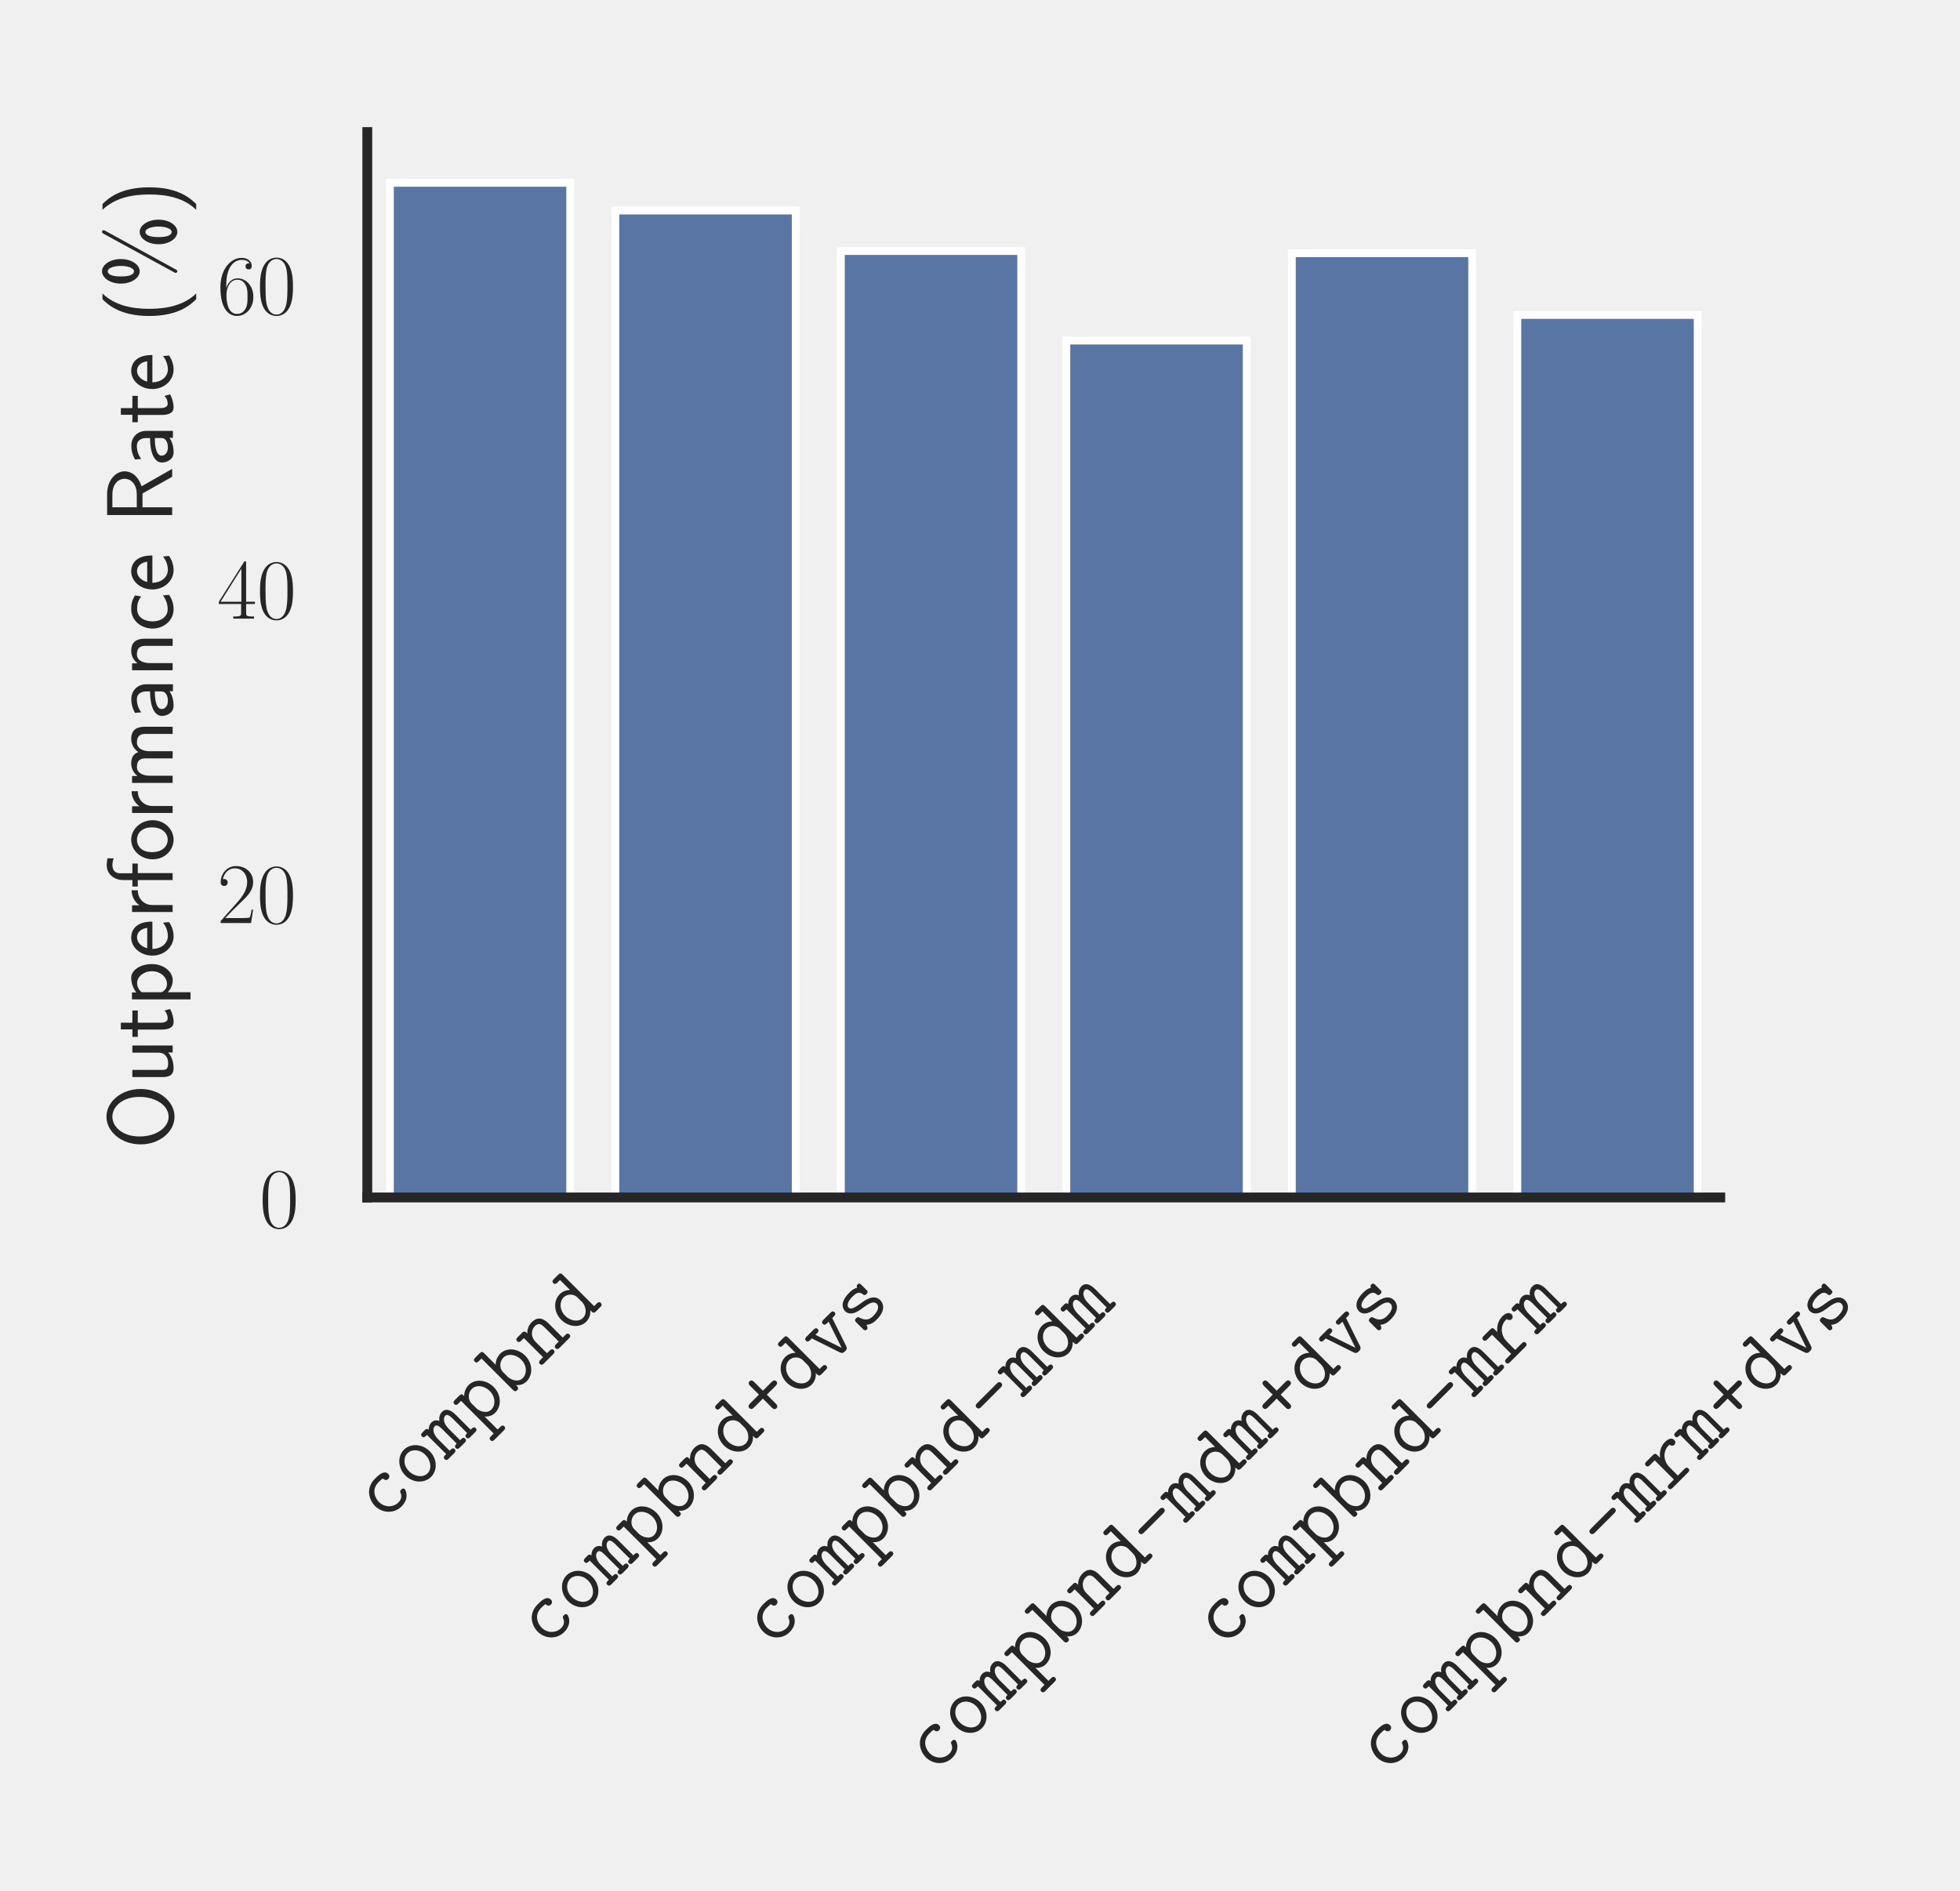
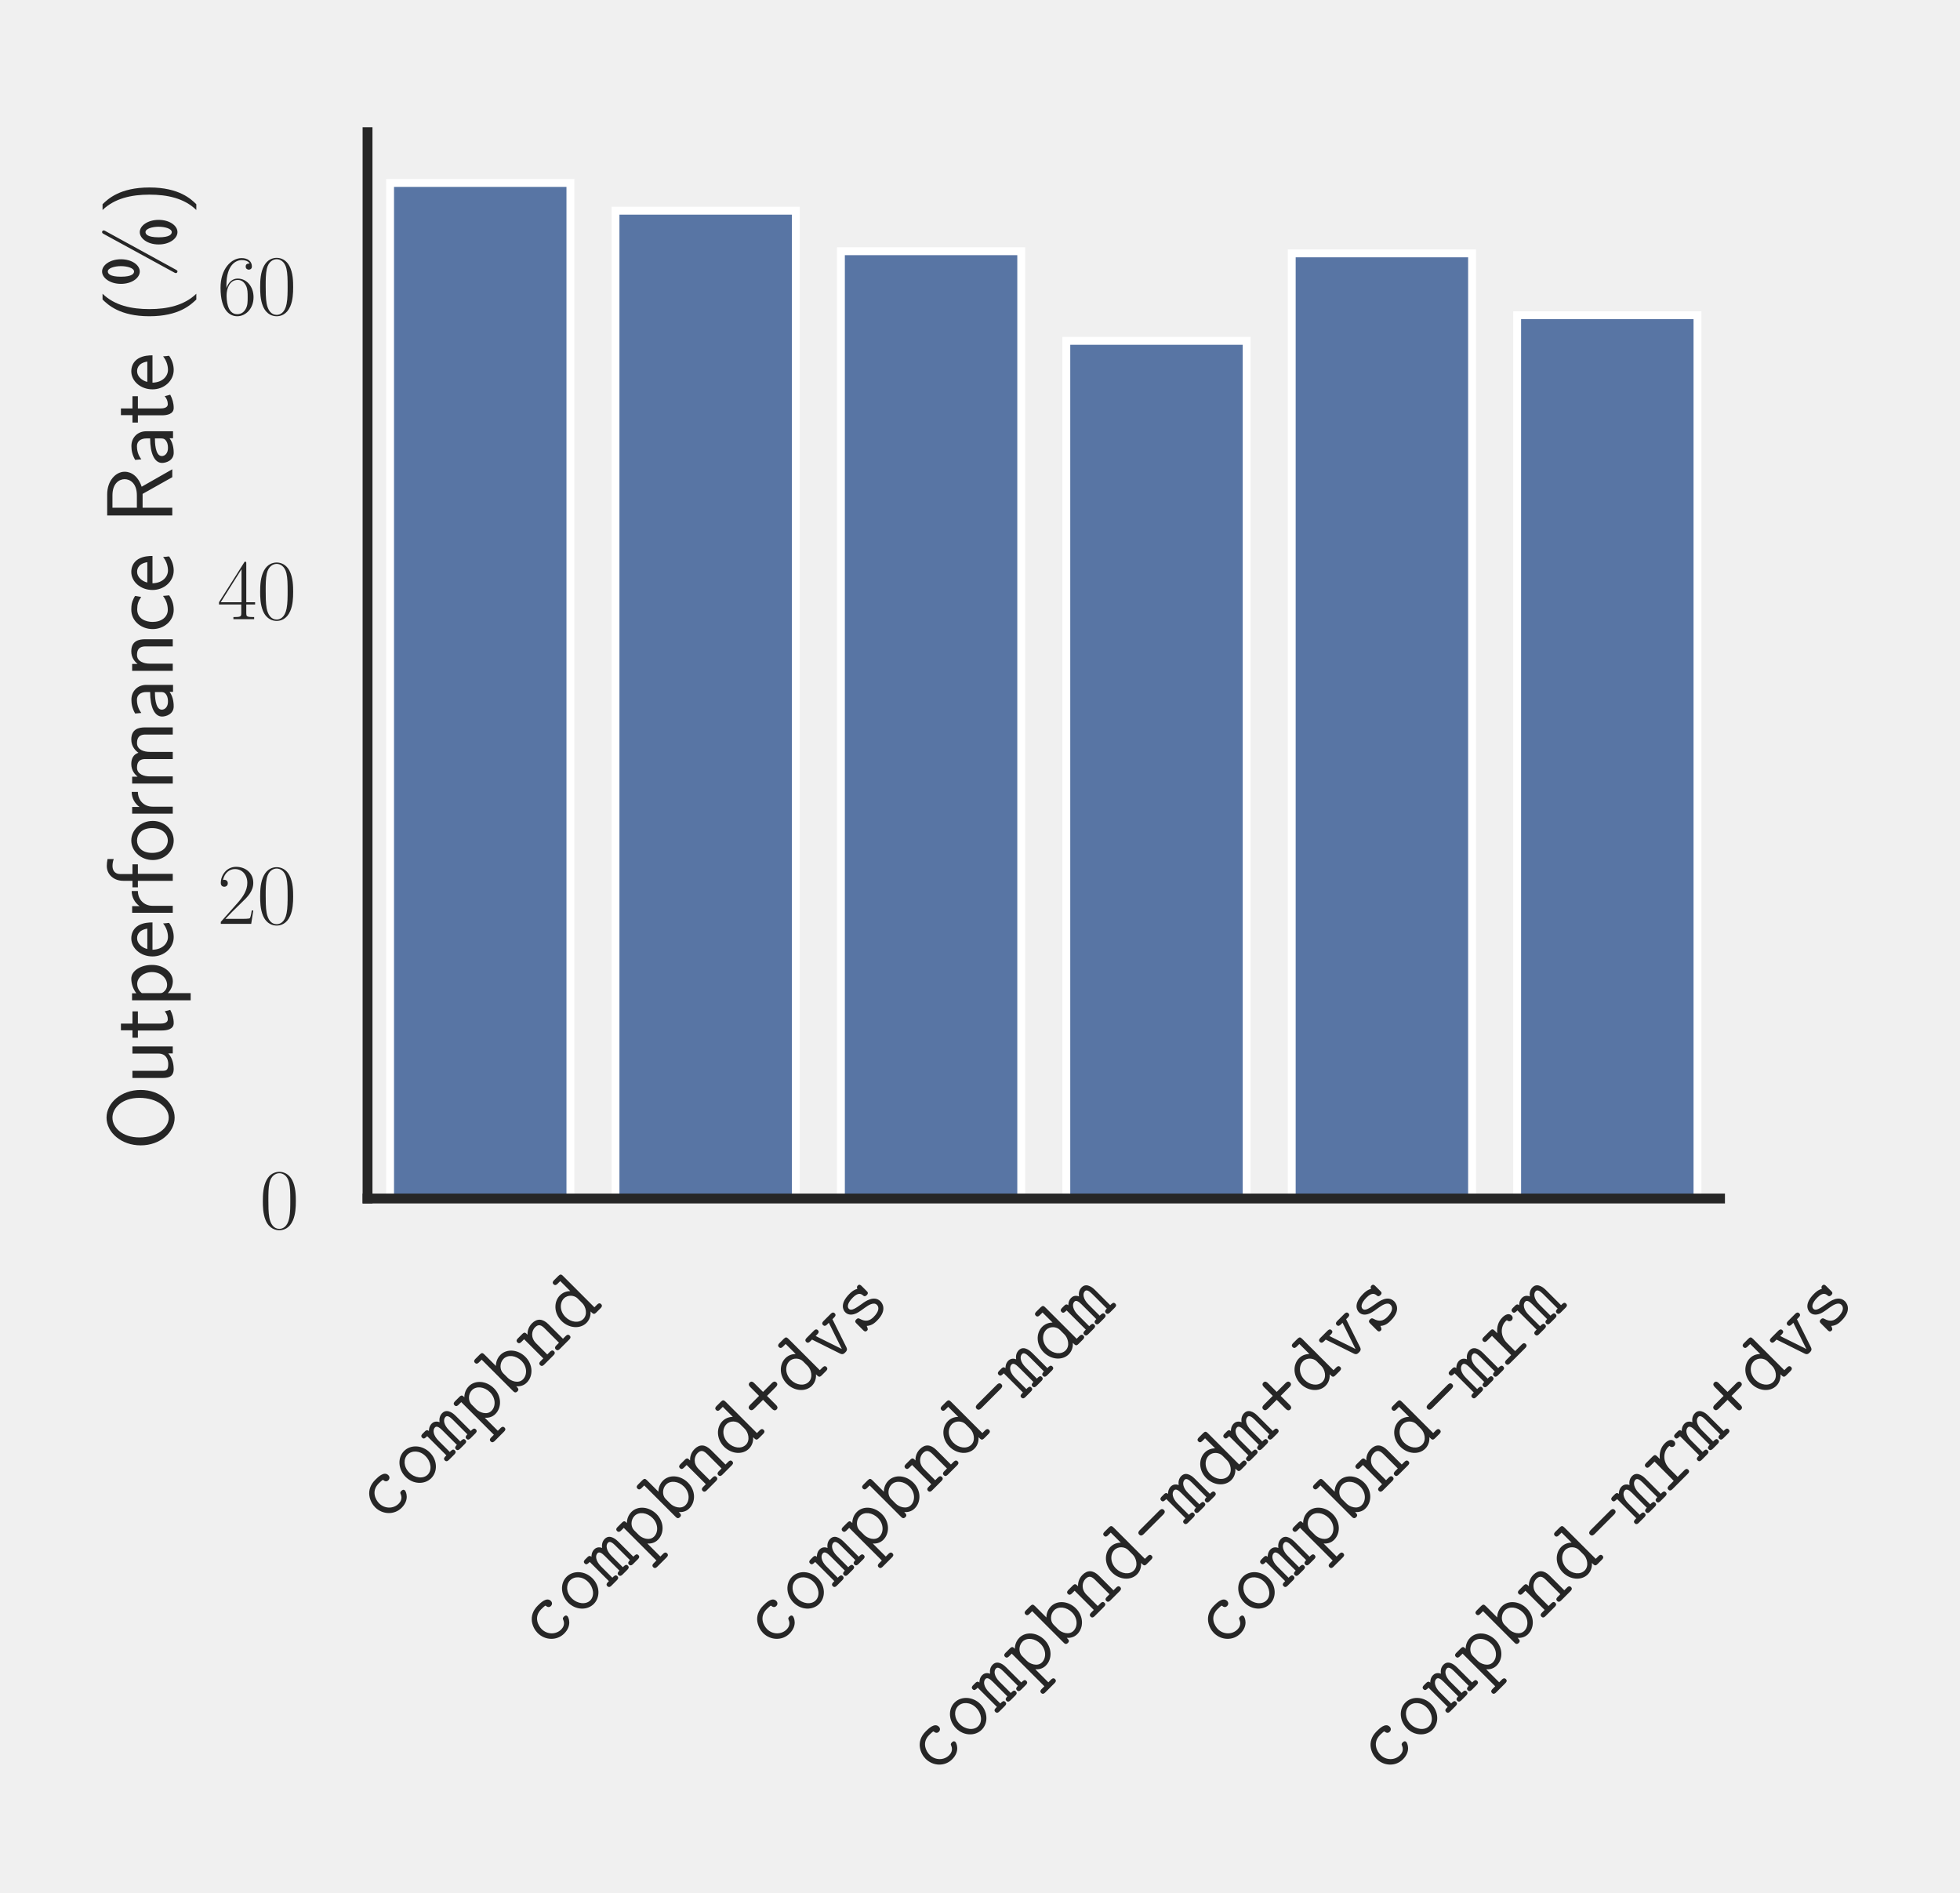
- <svg xmlns="http://www.w3.org/2000/svg" xmlns:xlink="http://www.w3.org/1999/xlink" width="373.2pt" height="360pt" viewBox="0 0 373.2 360" version="1.1">
+ <svg xmlns="http://www.w3.org/2000/svg" xmlns:xlink="http://www.w3.org/1999/xlink" width="372.96pt" height="360pt" viewBox="0 0 372.96 360" version="1.1">
  <defs>
    <style type="text/css">*{stroke-linejoin: round; stroke-linecap: butt}</style>
  </defs>
  <g id="figure_1">
    <g id="patch_1">
-       <path d="M 0 360  L 373.2 360  L 373.2 0  L 0 0  L 0 360  z " style="fill: none" />
+       <path d="M 0 360  L 372.96 360  L 372.96 0  L 0 0  L 0 360  z " style="fill: none" />
    </g>
    <g id="axes_1">
      <g id="patch_2">
-         <path d="M 69.937 228.008  L 327.55 228.008  L 327.55 25.148  L 69.937 25.148  L 69.937 228.008  z " style="fill: none" />
+         <path d="M 69.937 228.008  L 327.295 228.008  L 327.295 25.148  L 69.937 25.148  L 69.937 228.008  z " style="fill: none" />
      </g>
      <g id="matplotlib.axis_1">
        <g id="xtick_1">
          <g id="text_1">
-             <g style="fill: #262626" transform="translate(73.0534 290.1262) rotate(-45) scale(0.165 -0.165)">
+             <g style="fill: #262626" transform="translate(73.03213 290.1262) rotate(-45) scale(0.165 -0.165)">
              <defs>
                <path id="CMTT12-63" d="M 2918 702  C 2918 868 2758 868 2707 868  C 2560 868 2534 817 2502 728  C 2362 377 2048 339 1894 339  C 1350 339 890 792 890 1385  C 890 1711 1075 2445 1914 2445  C 2086 2445 2221 2432 2278 2426  C 2323 2413 2330 2405 2330 2373  C 2349 2107 2547 2107 2586 2107  C 2726 2107 2848 2203 2848 2375  C 2848 2816 2202 2816 1920 2816  C 826 2816 474 1922 474 1385  C 474 607 1069 -32 1837 -32  C 2694 -32 2918 600 2918 702  z " transform="scale(0.015625)" />
                <path id="CMTT12-6f" d="M 2918 1385  C 2918 2183 2336 2816 1645 2816  C 954 2816 371 2183 371 1385  C 371 581 960 -32 1645 -32  C 2330 -32 2918 581 2918 1385  z M 1645 339  C 1184 339 787 824 787 1430  C 787 2023 1197 2445 1645 2445  C 2093 2445 2502 2023 2502 1430  C 2502 818 2106 339 1645 339  z " transform="scale(0.015625)" />
                <path id="CMTT12-6d" d="M 2899 1943  C 2899 2084 2899 2803 2336 2803  C 2112 2803 1894 2700 1722 2463  C 1683 2559 1542 2803 1235 2803  C 947 2803 749 2613 698 2555  C 691 2752 557 2752 442 2752  L 250 2752  C 160 2752 -6 2752 -6 2567  C -6 2381 141 2381 339 2381  L 339 371  C 134 371 -6 371 -6 186  C -6 0 160 0 250 0  L 787 0  C 877 0 1043 0 1043 186  C 1043 371 896 371 698 371  L 698 1552  C 698 2091 928 2432 1210 2432  C 1389 2432 1440 2207 1440 1905  L 1440 371  C 1331 371 1158 371 1158 186  C 1158 0 1331 0 1421 0  L 1888 0  C 1978 0 2144 0 2144 186  C 2144 371 1997 371 1798 371  L 1798 1552  C 1798 2091 2029 2432 2310 2432  C 2490 2432 2541 2207 2541 1905  L 2541 371  C 2432 371 2259 371 2259 186  C 2259 0 2432 0 2522 0  L 2989 0  C 3078 0 3245 0 3245 186  C 3245 371 3098 371 2899 371  L 2899 1943  z " transform="scale(0.015625)" />
                <path id="CMTT12-70" d="M 1293 -1408  C 1382 -1408 1549 -1408 1549 -1222  C 1549 -1037 1382 -1037 1293 -1037  L 1030 -1037  L 1030 326  C 1184 153 1421 -32 1779 -32  C 2458 -32 3053 579 3053 1395  C 3053 2186 2515 2816 1850 2816  C 1382 2816 1088 2533 1030 2469  C 1030 2664 1030 2752 774 2752  L 352 2752  C 262 2752 96 2752 96 2567  C 96 2381 262 2381 352 2381  L 614 2381  L 614 -1037  L 352 -1037  C 262 -1037 96 -1037 96 -1222  C 96 -1408 262 -1408 352 -1408  L 1293 -1408  z M 1030 1717  C 1030 2084 1389 2445 1805 2445  C 2266 2445 2637 1974 2637 1395  C 2637 777 2202 339 1747 339  C 1267 339 1030 886 1030 1208  L 1030 1717  z " transform="scale(0.015625)" />
                <path id="CMTT12-62" d="M 1030 3644  C 1030 3841 992 3904 774 3904  L 352 3904  C 262 3904 96 3904 96 3719  C 96 3533 262 3533 352 3533  L 614 3533  L 614 262  C 614 147 614 0 826 0  C 1030 0 1030 137 1030 326  C 1184 153 1421 -32 1779 -32  C 2458 -32 3053 576 3053 1388  C 3053 2176 2515 2803 1850 2803  C 1382 2803 1088 2522 1030 2458  L 1030 3644  z M 1030 1708  C 1030 2073 1389 2432 1805 2432  C 2266 2432 2637 1964 2637 1388  C 2637 774 2202 339 1747 339  C 1267 339 1030 883 1030 1203  L 1030 1708  z " transform="scale(0.015625)" />
                <path id="CMTT12-6e" d="M 2675 1879  C 2675 2507 2381 2803 1856 2803  C 1421 2803 1139 2560 1030 2438  C 1030 2666 1030 2752 774 2752  L 352 2752  C 262 2752 96 2752 96 2567  C 96 2381 262 2381 352 2381  L 614 2381  L 614 371  L 352 371  C 262 371 96 371 96 186  C 96 0 262 0 352 0  L 1293 0  C 1382 0 1549 0 1549 186  C 1549 371 1382 371 1293 371  L 1030 371  L 1030 1533  C 1030 2155 1466 2432 1811 2432  C 2182 2432 2259 2219 2259 1854  L 2259 371  L 1997 371  C 1907 371 1741 371 1741 186  C 1741 0 1907 0 1997 0  L 2938 0  C 3027 0 3194 0 3194 186  C 3194 371 3027 371 2938 371  L 2675 371  L 2675 1879  z " transform="scale(0.015625)" />
                <path id="CMTT12-64" d="M 2675 3642  C 2675 3840 2637 3904 2419 3904  L 1997 3904  C 1907 3904 1741 3904 1741 3719  C 1741 3533 1907 3533 1997 3533  L 2259 3533  L 2259 2483  C 2157 2585 1894 2803 1504 2803  C 826 2803 237 2188 237 1382  C 237 595 787 -32 1446 -32  C 1862 -32 2138 215 2259 355  C 2259 84 2259 0 2515 0  L 2938 0  C 3027 0 3194 0 3194 186  C 3194 371 3027 371 2938 371  L 2675 371  L 2675 3642  z M 2259 1222  C 2259 864 1965 339 1485 339  C 1024 339 653 806 653 1382  C 653 1996 1088 2432 1542 2432  C 1958 2432 2259 2054 2259 1721  L 2259 1222  z " transform="scale(0.015625)" />
              </defs>
              <use xlink:href="#CMTT12-63" transform="scale(0.996264)" />
              <use xlink:href="#CMTT12-6f" transform="translate(51.26611 0) scale(0.996264)" />
              <use xlink:href="#CMTT12-6d" transform="translate(102.5322 0) scale(0.996264)" />
              <use xlink:href="#CMTT12-70" transform="translate(153.7983 0) scale(0.996264)" />
              <use xlink:href="#CMTT12-62" transform="translate(205.0644 0) scale(0.996264)" />
              <use xlink:href="#CMTT12-6e" transform="translate(256.3306 0) scale(0.996264)" />
              <use xlink:href="#CMTT12-64" transform="translate(307.5967 0) scale(0.996264)" />
            </g>
          </g>
        </g>
        <g id="xtick_2">
          <g id="text_2">
-             <g style="fill: #262626" transform="translate(104.0262 314.0516) rotate(-45) scale(0.165 -0.165)">
+             <g style="fill: #262626" transform="translate(103.9624 314.0516) rotate(-45) scale(0.165 -0.165)">
              <defs>
                <path id="CMTT12-2b" d="M 1856 1792  L 2765 1792  C 2848 1792 3053 1792 3053 1997  C 3053 2208 2854 2208 2765 2208  L 1856 2208  L 1856 3113  C 1856 3196 1856 3398 1651 3398  C 1440 3398 1440 3202 1440 3113  L 1440 2208  L 525 2208  C 442 2208 237 2208 237 2003  C 237 1792 435 1792 525 1792  L 1440 1792  L 1440 867  C 1440 783 1440 576 1645 576  C 1856 576 1856 776 1856 867  L 1856 1792  z " transform="scale(0.015625)" />
                <path id="CMTT12-76" d="M 2714 2381  L 2880 2381  C 2970 2381 3142 2381 3142 2567  C 3142 2752 2970 2752 2880 2752  L 2176 2752  C 2086 2752 1914 2752 1914 2567  C 1914 2381 2086 2381 2176 2381  L 2336 2381  L 1645 325  L 954 2381  L 1114 2381  C 1203 2381 1376 2381 1376 2567  C 1376 2752 1203 2752 1114 2752  L 410 2752  C 320 2752 147 2752 147 2567  C 147 2381 320 2381 410 2381  L 576 2381  L 1312 185  C 1382 -32 1523 -32 1645 -32  C 1766 -32 1907 -32 1978 185  L 2714 2381  z " transform="scale(0.015625)" />
                <path id="CMTT12-73" d="M 2688 2573  C 2688 2675 2688 2816 2509 2816  C 2355 2816 2317 2669 2317 2662  C 2061 2816 1766 2816 1638 2816  C 595 2816 454 2286 454 2069  C 454 1807 608 1629 826 1507  C 1030 1392 1216 1361 1741 1278  C 1990 1233 2502 1150 2502 799  C 2502 562 2285 339 1690 339  C 1280 339 1011 499 877 960  C 845 1049 826 1120 666 1120  C 454 1120 454 998 454 870  L 454 211  C 454 108 454 -32 634 -32  C 710 -32 768 -32 864 230  C 1158 -32 1491 -32 1690 -32  C 2874 -32 2874 734 2874 798  C 2874 1461 2080 1596 1773 1640  C 1210 1736 826 1800 826 2068  C 826 2241 1024 2445 1626 2445  C 2234 2445 2259 2157 2272 1990  C 2285 1862 2400 1843 2477 1843  C 2688 1843 2688 1958 2688 2086  L 2688 2573  z " transform="scale(0.015625)" />
              </defs>
              <use xlink:href="#CMTT12-63" transform="scale(0.996264)" />
              <use xlink:href="#CMTT12-6f" transform="translate(51.26611 0) scale(0.996264)" />
              <use xlink:href="#CMTT12-6d" transform="translate(102.5322 0) scale(0.996264)" />
              <use xlink:href="#CMTT12-70" transform="translate(153.7983 0) scale(0.996264)" />
              <use xlink:href="#CMTT12-62" transform="translate(205.0644 0) scale(0.996264)" />
              <use xlink:href="#CMTT12-6e" transform="translate(256.3306 0) scale(0.996264)" />
              <use xlink:href="#CMTT12-64" transform="translate(307.5967 0) scale(0.996264)" />
              <use xlink:href="#CMTT12-2b" transform="translate(358.8628 0) scale(0.996264)" />
              <use xlink:href="#CMTT12-64" transform="translate(410.1289 0) scale(0.996264)" />
              <use xlink:href="#CMTT12-76" transform="translate(461.395 0) scale(0.996264)" />
              <use xlink:href="#CMTT12-73" transform="translate(512.6611 0) scale(0.996264)" />
            </g>
          </g>
        </g>
        <g id="xtick_3">
          <g id="text_3">
-             <g style="fill: #262626" transform="translate(146.9618 314.0516) rotate(-45) scale(0.165 -0.165)">
+             <g style="fill: #262626" transform="translate(146.8554 314.0516) rotate(-45) scale(0.165 -0.165)">
              <defs>
                <path id="CMTT12-2d" d="M 2650 1728  C 2733 1728 2938 1728 2938 1933  C 2938 2144 2739 2144 2650 2144  L 640 2144  C 557 2144 352 2144 352 1939  C 352 1728 550 1728 640 1728  L 2650 1728  z " transform="scale(0.015625)" />
              </defs>
              <use xlink:href="#CMTT12-63" transform="scale(0.996264)" />
              <use xlink:href="#CMTT12-6f" transform="translate(51.26611 0) scale(0.996264)" />
              <use xlink:href="#CMTT12-6d" transform="translate(102.5322 0) scale(0.996264)" />
              <use xlink:href="#CMTT12-70" transform="translate(153.7983 0) scale(0.996264)" />
              <use xlink:href="#CMTT12-62" transform="translate(205.0644 0) scale(0.996264)" />
              <use xlink:href="#CMTT12-6e" transform="translate(256.3306 0) scale(0.996264)" />
              <use xlink:href="#CMTT12-64" transform="translate(307.5967 0) scale(0.996264)" />
              <use xlink:href="#CMTT12-2d" transform="translate(358.8628 0) scale(0.996264)" />
              <use xlink:href="#CMTT12-6d" transform="translate(410.1289 0) scale(0.996264)" />
              <use xlink:href="#CMTT12-64" transform="translate(461.395 0) scale(0.996264)" />
              <use xlink:href="#CMTT12-6d" transform="translate(512.6611 0) scale(0.996264)" />
            </g>
          </g>
        </g>
        <g id="xtick_4">
          <g id="text_4">
-             <g style="fill: #262626" transform="translate(177.9346 337.977) rotate(-45) scale(0.165 -0.165)">
+             <g style="fill: #262626" transform="translate(177.7857 337.977) rotate(-45) scale(0.165 -0.165)">
              <use xlink:href="#CMTT12-63" transform="scale(0.996264)" />
              <use xlink:href="#CMTT12-6f" transform="translate(51.26611 0) scale(0.996264)" />
              <use xlink:href="#CMTT12-6d" transform="translate(102.5322 0) scale(0.996264)" />
              <use xlink:href="#CMTT12-70" transform="translate(153.7983 0) scale(0.996264)" />
              <use xlink:href="#CMTT12-62" transform="translate(205.0644 0) scale(0.996264)" />
              <use xlink:href="#CMTT12-6e" transform="translate(256.3306 0) scale(0.996264)" />
              <use xlink:href="#CMTT12-64" transform="translate(307.5967 0) scale(0.996264)" />
              <use xlink:href="#CMTT12-2d" transform="translate(358.8628 0) scale(0.996264)" />
              <use xlink:href="#CMTT12-6d" transform="translate(410.1289 0) scale(0.996264)" />
              <use xlink:href="#CMTT12-64" transform="translate(461.395 0) scale(0.996264)" />
              <use xlink:href="#CMTT12-6d" transform="translate(512.6611 0) scale(0.996264)" />
              <use xlink:href="#CMTT12-2b" transform="translate(563.9272 0) scale(0.996264)" />
              <use xlink:href="#CMTT12-64" transform="translate(615.1933 0) scale(0.996264)" />
              <use xlink:href="#CMTT12-76" transform="translate(666.4594 0) scale(0.996264)" />
              <use xlink:href="#CMTT12-73" transform="translate(717.7256 0) scale(0.996264)" />
            </g>
          </g>
        </g>
        <g id="xtick_5">
          <g id="text_5">
-             <g style="fill: #262626" transform="translate(232.8328 314.0516) rotate(-45) scale(0.165 -0.165)">
+             <g style="fill: #262626" transform="translate(232.6413 314.0516) rotate(-45) scale(0.165 -0.165)">
              <defs>
                <path id="CMTT12-72" d="M 1382 1212  C 1382 1976 1920 2432 2464 2432  C 2496 2432 2534 2432 2566 2425  C 2586 2185 2765 2165 2810 2165  C 2957 2165 3059 2275 3059 2418  C 3059 2698 2790 2803 2470 2803  C 2042 2803 1677 2607 1382 2241  L 1382 2491  C 1382 2688 1344 2752 1126 2752  L 480 2752  C 390 2752 224 2752 224 2567  C 224 2381 390 2381 480 2381  L 966 2381  L 966 371  L 480 371  C 390 371 224 371 224 186  C 224 0 390 0 480 0  L 2054 0  C 2144 0 2310 0 2310 186  C 2310 371 2144 371 2054 371  L 1382 371  L 1382 1212  z " transform="scale(0.015625)" />
              </defs>
              <use xlink:href="#CMTT12-63" transform="scale(0.996264)" />
              <use xlink:href="#CMTT12-6f" transform="translate(51.26611 0) scale(0.996264)" />
              <use xlink:href="#CMTT12-6d" transform="translate(102.5322 0) scale(0.996264)" />
              <use xlink:href="#CMTT12-70" transform="translate(153.7983 0) scale(0.996264)" />
              <use xlink:href="#CMTT12-62" transform="translate(205.0644 0) scale(0.996264)" />
              <use xlink:href="#CMTT12-6e" transform="translate(256.3306 0) scale(0.996264)" />
              <use xlink:href="#CMTT12-64" transform="translate(307.5967 0) scale(0.996264)" />
              <use xlink:href="#CMTT12-2d" transform="translate(358.8628 0) scale(0.996264)" />
              <use xlink:href="#CMTT12-6d" transform="translate(410.1289 0) scale(0.996264)" />
              <use xlink:href="#CMTT12-72" transform="translate(461.395 0) scale(0.996264)" />
              <use xlink:href="#CMTT12-6d" transform="translate(512.6611 0) scale(0.996264)" />
            </g>
          </g>
        </g>
        <g id="xtick_6">
          <g id="text_6">
-             <g style="fill: #262626" transform="translate(263.8056 337.977) rotate(-45) scale(0.165 -0.165)">
+             <g style="fill: #262626" transform="translate(263.5716 337.977) rotate(-45) scale(0.165 -0.165)">
              <use xlink:href="#CMTT12-63" transform="scale(0.996264)" />
              <use xlink:href="#CMTT12-6f" transform="translate(51.26611 0) scale(0.996264)" />
              <use xlink:href="#CMTT12-6d" transform="translate(102.5322 0) scale(0.996264)" />
              <use xlink:href="#CMTT12-70" transform="translate(153.7983 0) scale(0.996264)" />
              <use xlink:href="#CMTT12-62" transform="translate(205.0644 0) scale(0.996264)" />
              <use xlink:href="#CMTT12-6e" transform="translate(256.3306 0) scale(0.996264)" />
              <use xlink:href="#CMTT12-64" transform="translate(307.5967 0) scale(0.996264)" />
              <use xlink:href="#CMTT12-2d" transform="translate(358.8628 0) scale(0.996264)" />
              <use xlink:href="#CMTT12-6d" transform="translate(410.1289 0) scale(0.996264)" />
              <use xlink:href="#CMTT12-72" transform="translate(461.395 0) scale(0.996264)" />
              <use xlink:href="#CMTT12-6d" transform="translate(512.6611 0) scale(0.996264)" />
              <use xlink:href="#CMTT12-2b" transform="translate(563.9272 0) scale(0.996264)" />
              <use xlink:href="#CMTT12-64" transform="translate(615.1933 0) scale(0.996264)" />
              <use xlink:href="#CMTT12-76" transform="translate(666.4594 0) scale(0.996264)" />
              <use xlink:href="#CMTT12-73" transform="translate(717.7256 0) scale(0.996264)" />
            </g>
          </g>
        </g>
      </g>
      <g id="matplotlib.axis_2">
        <g id="ytick_1">
          <g id="text_7">
            <g style="fill: #262626" transform="translate(49.38946 233.7155) scale(0.165 -0.165)">
              <defs>
                <path id="CMR17-30" d="M 2688 2025  C 2688 2416 2682 3080 2413 3591  C 2176 4039 1798 4198 1466 4198  C 1158 4198 768 4058 525 3597  C 269 3118 243 2524 243 2025  C 243 1661 250 1106 448 619  C 723 -39 1216 -128 1466 -128  C 1760 -128 2208 -7 2470 600  C 2662 1042 2688 1559 2688 2025  z M 1466 -26  C 1056 -26 813 325 723 812  C 653 1188 653 1738 653 2096  C 653 2588 653 2997 736 3387  C 858 3929 1216 4096 1466 4096  C 1728 4096 2067 3923 2189 3400  C 2272 3036 2278 2607 2278 2096  C 2278 1680 2278 1169 2202 792  C 2067 95 1690 -26 1466 -26  z " transform="scale(0.015625)" />
              </defs>
              <use xlink:href="#CMR17-30" transform="scale(0.996264)" />
            </g>
          </g>
        </g>
        <g id="ytick_2">
          <g id="text_8">
            <g style="fill: #262626" transform="translate(41.3416 175.7555) scale(0.165 -0.165)">
              <defs>
                <path id="CMR17-32" d="M 2669 989  L 2554 989  C 2490 536 2438 459 2413 420  C 2381 369 1920 369 1830 369  L 602 369  C 832 619 1280 1072 1824 1597  C 2214 1967 2669 2402 2669 3035  C 2669 3790 2067 4224 1395 4224  C 691 4224 262 3604 262 3030  C 262 2780 448 2748 525 2748  C 589 2748 781 2787 781 3010  C 781 3207 614 3264 525 3264  C 486 3264 448 3258 422 3245  C 544 3790 915 4058 1306 4058  C 1862 4058 2227 3617 2227 3035  C 2227 2479 1901 2000 1536 1584  L 262 146  L 262 0  L 2515 0  L 2669 989  z " transform="scale(0.015625)" />
              </defs>
              <use xlink:href="#CMR17-32" transform="scale(0.996264)" />
              <use xlink:href="#CMR17-30" transform="translate(45.69048 0) scale(0.996264)" />
            </g>
          </g>
        </g>
        <g id="ytick_3">
          <g id="text_9">
            <g style="fill: #262626" transform="translate(41.3416 117.7955) scale(0.165 -0.165)">
              <defs>
                <path id="CMR17-34" d="M 2150 4122  C 2150 4256 2144 4256 2029 4256  L 128 1254  L 128 1088  L 1779 1088  L 1779 457  C 1779 224 1766 160 1318 160  L 1197 160  L 1197 0  C 1402 0 1747 0 1965 0  C 2182 0 2528 0 2733 0  L 2733 160  L 2611 160  C 2163 160 2150 224 2150 457  L 2150 1088  L 2803 1088  L 2803 1254  L 2150 1254  L 2150 4122  z M 1798 3703  L 1798 1254  L 256 1254  L 1798 3703  z " transform="scale(0.015625)" />
              </defs>
              <use xlink:href="#CMR17-34" transform="scale(0.996264)" />
              <use xlink:href="#CMR17-30" transform="translate(45.69048 0) scale(0.996264)" />
            </g>
          </g>
        </g>
        <g id="ytick_4">
          <g id="text_10">
            <g style="fill: #262626" transform="translate(41.3416 59.8355) scale(0.165 -0.165)">
              <defs>
                <path id="CMR17-36" d="M 678 2176  C 678 3690 1395 4032 1811 4032  C 1946 4032 2272 4009 2400 3776  C 2298 3776 2106 3776 2106 3553  C 2106 3381 2246 3323 2336 3323  C 2394 3323 2566 3348 2566 3560  C 2566 3954 2246 4179 1805 4179  C 1043 4179 243 3390 243 1984  C 243 253 966 -128 1478 -128  C 2099 -128 2688 427 2688 1283  C 2688 2081 2170 2662 1517 2662  C 1126 2662 838 2407 678 1960  L 678 2176  z M 1478 25  C 691 25 691 1200 691 1436  C 691 1896 909 2560 1504 2560  C 1613 2560 1926 2560 2138 2120  C 2253 1870 2253 1609 2253 1289  C 2253 944 2253 690 2118 434  C 1978 171 1773 25 1478 25  z " transform="scale(0.015625)" />
              </defs>
              <use xlink:href="#CMR17-36" transform="scale(0.996264)" />
              <use xlink:href="#CMR17-30" transform="translate(45.69048 0) scale(0.996264)" />
            </g>
          </g>
        </g>
        <g id="text_11">
          <g style="fill: #262626" transform="translate(32.87342 218.8309) rotate(-90) scale(0.18 -0.18)">
            <defs>
              <path id="CMSS17-4f" d="M 4096 2178  C 4096 3503 3219 4497 2214 4497  C 1210 4497 333 3497 333 2178  C 333 847 1222 -128 2214 -128  C 3206 -128 4096 847 4096 2178  z M 2214 273  C 1510 273 870 1057 870 2261  C 870 3433 1549 4096 2214 4096  C 2880 4096 3558 3433 3558 2261  C 3558 1051 2912 273 2214 273  z " transform="scale(0.015625)" />
              <path id="CMSS17-75" d="M 2618 2739  L 2131 2739  L 2131 972  C 2131 498 1786 306 1421 306  C 998 306 960 447 960 709  L 960 2739  L 474 2739  L 474 678  C 474 179 646 -64 1088 -64  C 1306 -64 1798 -13 2144 306  L 2144 0  L 2618 0  L 2618 2739  z " transform="scale(0.015625)" />
              <path id="CMSS17-74" d="M 1069 2368  L 1901 2368  L 1901 2737  L 1069 2737  L 1069 3520  L 614 3520  L 614 2737  L 109 2737  L 109 2368  L 602 2368  L 602 749  C 602 384 685 -64 1107 -64  C 1427 -64 1722 25 2003 172  L 1901 548  C 1747 414 1562 337 1363 337  C 1082 337 1069 696 1069 856  L 1069 2368  z " transform="scale(0.015625)" />
              <path id="CMSS17-70" d="M 966 333  C 1178 129 1466 -5 1773 -5  C 2368 -5 2880 603 2880 1412  C 2880 2159 2496 2816 1946 2816  C 1626 2816 1242 2702 954 2472  L 954 2765  L 480 2765  L 480 -1216  L 966 -1216  L 966 333  z M 966 2100  C 1018 2176 1235 2415 1587 2415  C 2035 2415 2394 1960 2394 1412  C 2394 787 1958 384 1530 384  C 1402 384 1267 415 1139 523  C 966 674 966 768 966 857  L 966 2100  z " transform="scale(0.015625)" />
              <path id="CMSS17-65" d="M 2502 1377  C 2502 1590 2490 2003 2285 2345  C 2061 2713 1696 2816 1421 2816  C 755 2816 192 2188 192 1375  C 192 582 774 -64 1510 -64  C 1798 -64 2150 19 2470 248  C 2470 274 2458 414 2451 420  C 2451 433 2432 630 2432 656  C 2125 407 1773 325 1517 325  C 1107 325 666 667 646 1377  L 2502 1377  z M 698 1728  C 781 2084 1062 2421 1421 2421  C 1517 2421 1965 2421 2080 1728  L 698 1728  z " transform="scale(0.015625)" />
              <path id="CMSS17-72" d="M 954 1363  C 954 1965 1395 2368 1958 2368  L 1958 2789  C 1549 2789 1165 2585 934 2253  L 934 2758  L 480 2758  L 480 0  L 954 0  L 954 1363  z " transform="scale(0.015625)" />
              <path id="CMSS17-66" d="M 1075 2368  L 1722 2368  L 1722 2737  L 1062 2737  L 1062 3559  C 1062 4014 1408 4092 1606 4092  C 1670 4092 1850 4092 2080 4009  L 2080 4429  C 1933 4461 1754 4480 1613 4480  C 1018 4480 602 3993 602 3359  L 602 2737  L 160 2737  L 160 2368  L 602 2368  L 602 0  L 1075 0  L 1075 2368  z " transform="scale(0.015625)" />
              <path id="CMSS17-6f" d="M 2829 1356  C 2829 2176 2221 2816 1504 2816  C 768 2816 173 2157 173 1356  C 173 544 787 -64 1498 -64  C 2227 -64 2829 563 2829 1356  z M 1504 337  C 1050 337 659 709 659 1408  C 659 2151 1114 2427 1498 2427  C 1914 2427 2342 2126 2342 1408  C 2342 683 1926 337 1504 337  z " transform="scale(0.015625)" />
              <path id="CMSS17-6d" d="M 4288 1877  C 4288 2308 4179 2816 3462 2816  C 2982 2816 2694 2516 2566 2331  C 2451 2670 2182 2816 1798 2816  C 1363 2816 1088 2568 941 2389  L 941 2758  L 474 2758  L 474 0  L 960 0  L 960 1559  C 960 1939 1101 2428 1555 2428  C 2138 2428 2138 2016 2138 1829  L 2138 0  L 2624 0  L 2624 1559  C 2624 1939 2765 2428 3219 2428  C 3802 2428 3802 2016 3802 1829  L 3802 0  L 4288 0  L 4288 1877  z " transform="scale(0.015625)" />
              <path id="CMSS17-61" d="M 2406 1791  C 2406 2392 1978 2808 1402 2808  C 1120 2808 813 2757 461 2553  L 499 2135  C 659 2248 934 2432 1395 2432  C 1722 2432 1920 2180 1920 1782  L 1920 1536  C 896 1536 256 1238 256 726  C 256 461 416 -64 947 -64  C 1043 -64 1562 -64 1933 217  L 1933 -19  L 2406 -19  L 2406 1791  z M 1920 816  C 1920 701 1920 548 1728 434  C 1562 325 1350 325 1261 325  C 941 325 723 511 723 744  C 723 1211 1722 1211 1920 1211  L 1920 816  z " transform="scale(0.015625)" />
              <path id="CMSS17-6e" d="M 2618 1877  C 2618 2283 2522 2816 1798 2816  C 1389 2816 1120 2606 941 2389  L 941 2758  L 474 2758  L 474 0  L 960 0  L 960 1559  C 960 1964 1114 2428 1549 2428  C 2112 2428 2131 2048 2131 1829  L 2131 0  L 2618 0  L 2618 1877  z " transform="scale(0.015625)" />
              <path id="CMSS17-63" d="M 2464 2541  C 2464 2585 2170 2714 2093 2739  C 1882 2816 1613 2816 1542 2816  C 710 2816 211 2093 211 1363  C 211 595 768 -64 1517 -64  C 1946 -64 2253 76 2502 242  L 2464 664  C 2189 453 1869 337 1523 337  C 1024 337 698 774 698 1369  C 698 1831 909 2414 1549 2414  C 1901 2414 2099 2343 2394 2145  L 2464 2541  z " transform="scale(0.015625)" />
              <path id="CMSS17-52" d="M 2522 2109  L 2534 2115  C 3533 2459 3539 3147 3539 3268  C 3539 3873 2925 4453 2003 4453  L 570 4453  L 570 32  L 1094 32  L 1094 2048  L 2035 2048  L 3168 32  L 3706 32  L 2522 2109  z M 1094 2437  L 1094 4096  L 1933 4096  C 2746 4096 3034 3637 3034 3267  C 3034 2922 2778 2437 1933 2437  L 1094 2437  z " transform="scale(0.015625)" />
              <path id="CMSS17-28" d="M 1613 4768  C 1267 4417 474 3601 474 1588  C 474 -433 1267 -1243 1613 -1600  L 2003 -1600  C 1216 -784 960 357 960 1581  C 960 2798 1203 3946 2003 4768  L 1613 4768  z " transform="scale(0.015625)" />
              <path id="CMSS17-25" d="M 3923 4583  C 3962 4647 3962 4679 3962 4685  C 3962 4755 3904 4800 3853 4800  C 3782 4800 3750 4749 3718 4685  L 1101 -104  C 1088 -129 1062 -167 1062 -206  C 1062 -276 1120 -320 1178 -320  C 1235 -320 1248 -295 1299 -206  L 3923 4583  z M 4678 959  C 4678 1698 4282 2240 3846 2240  C 3418 2240 3008 1711 3008 959  C 3008 208 3418 -320 3846 -320  C 4288 -320 4678 221 4678 959  z M 3846 68  C 3712 68 3494 189 3494 959  C 3494 1724 3712 1851 3846 1851  C 4083 1851 4211 1386 4211 959  C 4211 533 4083 68 3846 68  z M 2003 3519  C 2003 4258 1606 4800 1171 4800  C 742 4800 333 4271 333 3519  C 333 2768 742 2240 1171 2240  C 1613 2240 2003 2781 2003 3519  z M 1171 2628  C 1037 2628 819 2749 819 3519  C 819 4284 1037 4411 1171 4411  C 1408 4411 1536 3946 1536 3519  C 1536 3093 1408 2628 1171 2628  z " transform="scale(0.015625)" />
              <path id="CMSS17-29" d="M 723 -1600  C 1069 -1249 1862 -433 1862 1581  C 1862 3601 1069 4411 723 4768  L 333 4768  C 1120 3952 1376 2811 1376 1588  C 1376 370 1133 -778 333 -1600  L 723 -1600  z " transform="scale(0.015625)" />
            </defs>
            <use xlink:href="#CMSS17-4f" transform="scale(0.996264)" />
            <use xlink:href="#CMSS17-75" transform="translate(69.02425 0) scale(0.996264)" />
            <use xlink:href="#CMSS17-74" transform="translate(117.2292 0) scale(0.996264)" />
            <use xlink:href="#CMSS17-70" transform="translate(151.0608 0) scale(0.996264)" />
            <use xlink:href="#CMSS17-65" transform="translate(201.8681 0) scale(0.996264)" />
            <use xlink:href="#CMSS17-72" transform="translate(243.507 0) scale(0.996264)" />
            <use xlink:href="#CMSS17-66" transform="translate(275.4167 0) scale(0.996264)" />
            <use xlink:href="#CMSS17-6f" transform="translate(304.0434 0) scale(0.996264)" />
            <use xlink:href="#CMSS17-72" transform="translate(348.2846 0) scale(0.996264)" />
            <use xlink:href="#CMSS17-6d" transform="translate(380.1943 0) scale(0.996264)" />
            <use xlink:href="#CMSS17-61" transform="translate(454.4236 0) scale(0.996264)" />
            <use xlink:href="#CMSS17-6e" transform="translate(499.3455 0) scale(0.996264)" />
            <use xlink:href="#CMSS17-63" transform="translate(547.5505 0) scale(0.996264)" />
            <use xlink:href="#CMSS17-65" transform="translate(589.1893 0) scale(0.996264)" />
            <use xlink:href="#CMSS17-52" transform="translate(662.0572 0) scale(0.996264)" />
            <use xlink:href="#CMSS17-61" transform="translate(722.4734 0) scale(0.996264)" />
            <use xlink:href="#CMSS17-74" transform="translate(767.3953 0) scale(0.996264)" />
            <use xlink:href="#CMSS17-65" transform="translate(801.2269 0) scale(0.996264)" />
            <use xlink:href="#CMSS17-28" transform="translate(874.0948 0) scale(0.996264)" />
            <use xlink:href="#CMSS17-25" transform="translate(910.5287 0) scale(0.996264)" />
            <use xlink:href="#CMSS17-29" transform="translate(988.6014 0) scale(0.996264)" />
          </g>
        </g>
      </g>
      <g id="patch_3">
-         <path d="M 74.231 228.008  L 108.579 228.008  L 108.579 34.808  L 74.231 34.808  z " clip-path="url(#pd1e345db3a)" style="fill: #5875a4; stroke: #ffffff; stroke-width: 1.5; stroke-linejoin: miter" />
+         <path d="M 74.227 228.008  L 108.541 228.008  L 108.541 34.808  L 74.227 34.808  z " clip-path="url(#pc3abc9932a)" style="fill: #5875a4; stroke: #ffffff; stroke-width: 1.5; stroke-linejoin: miter" />
      </g>
      <g id="patch_4">
-         <path d="M 117.166 228.008  L 151.515 228.008  L 151.515 40.084  L 117.166 40.084  z " clip-path="url(#pd1e345db3a)" style="fill: #5875a4; stroke: #ffffff; stroke-width: 1.5; stroke-linejoin: miter" />
+         <path d="M 117.12 228.008  L 151.434 228.008  L 151.434 40.084  L 117.12 40.084  z " clip-path="url(#pc3abc9932a)" style="fill: #5875a4; stroke: #ffffff; stroke-width: 1.5; stroke-linejoin: miter" />
      </g>
      <g id="patch_5">
-         <path d="M 160.102 228.008  L 194.45 228.008  L 194.45 47.796  L 160.102 47.796  z " clip-path="url(#pd1e345db3a)" style="fill: #5875a4; stroke: #ffffff; stroke-width: 1.5; stroke-linejoin: miter" />
+         <path d="M 160.013 228.008  L 194.327 228.008  L 194.327 47.796  L 160.013 47.796  z " clip-path="url(#pc3abc9932a)" style="fill: #5875a4; stroke: #ffffff; stroke-width: 1.5; stroke-linejoin: miter" />
      </g>
      <g id="patch_6">
-         <path d="M 203.037 228.008  L 237.386 228.008  L 237.386 64.843  L 203.037 64.843  z " clip-path="url(#pd1e345db3a)" style="fill: #5875a4; stroke: #ffffff; stroke-width: 1.5; stroke-linejoin: miter" />
+         <path d="M 202.905 228.008  L 237.22 228.008  L 237.22 64.843  L 202.905 64.843  z " clip-path="url(#pc3abc9932a)" style="fill: #5875a4; stroke: #ffffff; stroke-width: 1.5; stroke-linejoin: miter" />
      </g>
      <g id="patch_7">
-         <path d="M 245.973 228.008  L 280.321 228.008  L 280.321 48.202  L 245.973 48.202  z " clip-path="url(#pd1e345db3a)" style="fill: #5875a4; stroke: #ffffff; stroke-width: 1.5; stroke-linejoin: miter" />
+         <path d="M 245.798 228.008  L 280.113 228.008  L 280.113 48.202  L 245.798 48.202  z " clip-path="url(#pc3abc9932a)" style="fill: #5875a4; stroke: #ffffff; stroke-width: 1.5; stroke-linejoin: miter" />
      </g>
      <g id="patch_8">
-         <path d="M 288.908 228.008  L 323.257 228.008  L 323.257 59.972  L 288.908 59.972  z " clip-path="url(#pd1e345db3a)" style="fill: #5875a4; stroke: #ffffff; stroke-width: 1.5; stroke-linejoin: miter" />
+         <path d="M 288.691 228.008  L 323.006 228.008  L 323.006 59.972  L 288.691 59.972  z " clip-path="url(#pc3abc9932a)" style="fill: #5875a4; stroke: #ffffff; stroke-width: 1.5; stroke-linejoin: miter" />
      </g>
      <g id="line2d_1">
-         <path clip-path="url(#pd1e345db3a)" style="fill: none; stroke: #424242; stroke-width: 3.375; stroke-linecap: round" />
+         <path clip-path="url(#pc3abc9932a)" style="fill: none; stroke: #424242; stroke-width: 3.375; stroke-linecap: round" />
      </g>
      <g id="line2d_2">
-         <path clip-path="url(#pd1e345db3a)" style="fill: none; stroke: #424242; stroke-width: 3.375; stroke-linecap: round" />
+         <path clip-path="url(#pc3abc9932a)" style="fill: none; stroke: #424242; stroke-width: 3.375; stroke-linecap: round" />
      </g>
      <g id="line2d_3">
-         <path clip-path="url(#pd1e345db3a)" style="fill: none; stroke: #424242; stroke-width: 3.375; stroke-linecap: round" />
+         <path clip-path="url(#pc3abc9932a)" style="fill: none; stroke: #424242; stroke-width: 3.375; stroke-linecap: round" />
      </g>
      <g id="line2d_4">
-         <path clip-path="url(#pd1e345db3a)" style="fill: none; stroke: #424242; stroke-width: 3.375; stroke-linecap: round" />
+         <path clip-path="url(#pc3abc9932a)" style="fill: none; stroke: #424242; stroke-width: 3.375; stroke-linecap: round" />
      </g>
      <g id="line2d_5">
-         <path clip-path="url(#pd1e345db3a)" style="fill: none; stroke: #424242; stroke-width: 3.375; stroke-linecap: round" />
+         <path clip-path="url(#pc3abc9932a)" style="fill: none; stroke: #424242; stroke-width: 3.375; stroke-linecap: round" />
      </g>
      <g id="line2d_6">
-         <path clip-path="url(#pd1e345db3a)" style="fill: none; stroke: #424242; stroke-width: 3.375; stroke-linecap: round" />
+         <path clip-path="url(#pc3abc9932a)" style="fill: none; stroke: #424242; stroke-width: 3.375; stroke-linecap: round" />
      </g>
      <g id="patch_9">
        <path d="M 69.937 228.008  L 69.937 25.148  " style="fill: none; stroke: #262626; stroke-width: 1.875; stroke-linejoin: miter; stroke-linecap: square" />
      </g>
      <g id="patch_10">
-         <path d="M 69.937 228.008  L 327.55 228.008  " style="fill: none; stroke: #262626; stroke-width: 1.875; stroke-linejoin: miter; stroke-linecap: square" />
+         <path d="M 69.937 228.008  L 327.295 228.008  " style="fill: none; stroke: #262626; stroke-width: 1.875; stroke-linejoin: miter; stroke-linecap: square" />
      </g>
    </g>
    <g id="legend_1" />
  </g>
  <defs>
-     <clipPath id="pd1e345db3a">
-       <rect x="69.937" y="25.148" width="257.613" height="202.86" />
+     <clipPath id="pc3abc9932a">
+       <rect x="69.937" y="25.148" width="257.358" height="202.86" />
    </clipPath>
  </defs>
</svg>
